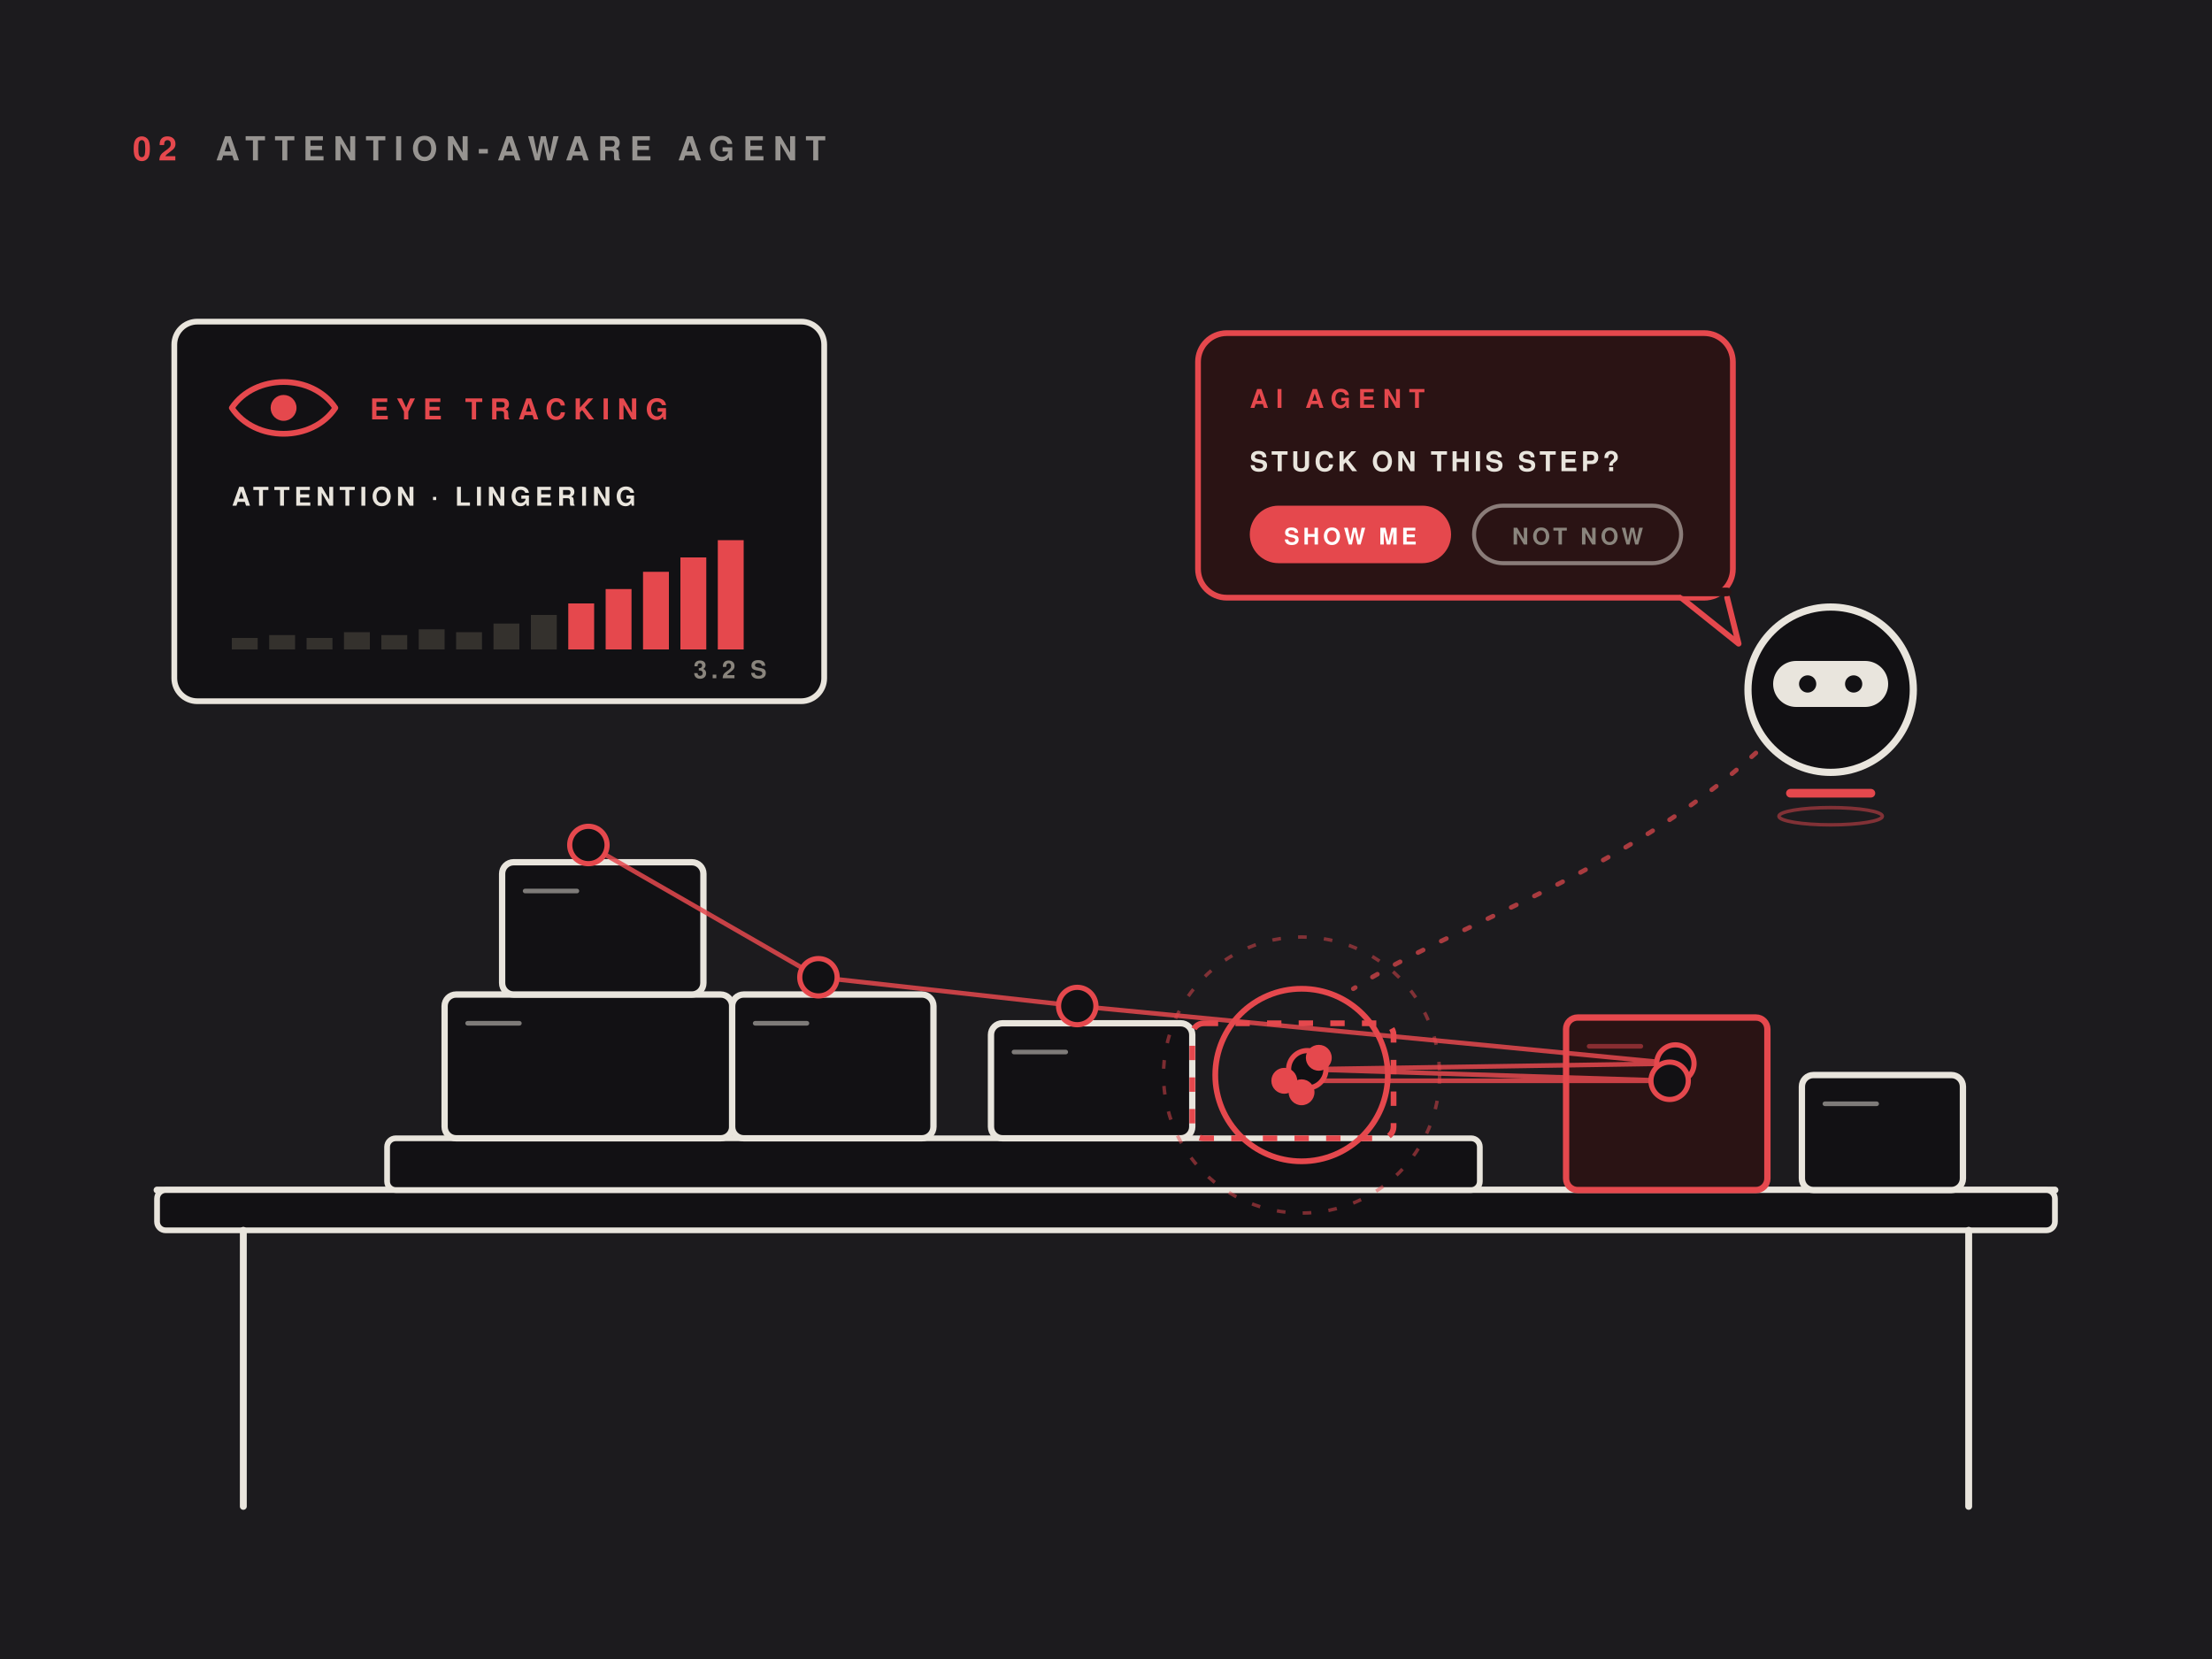
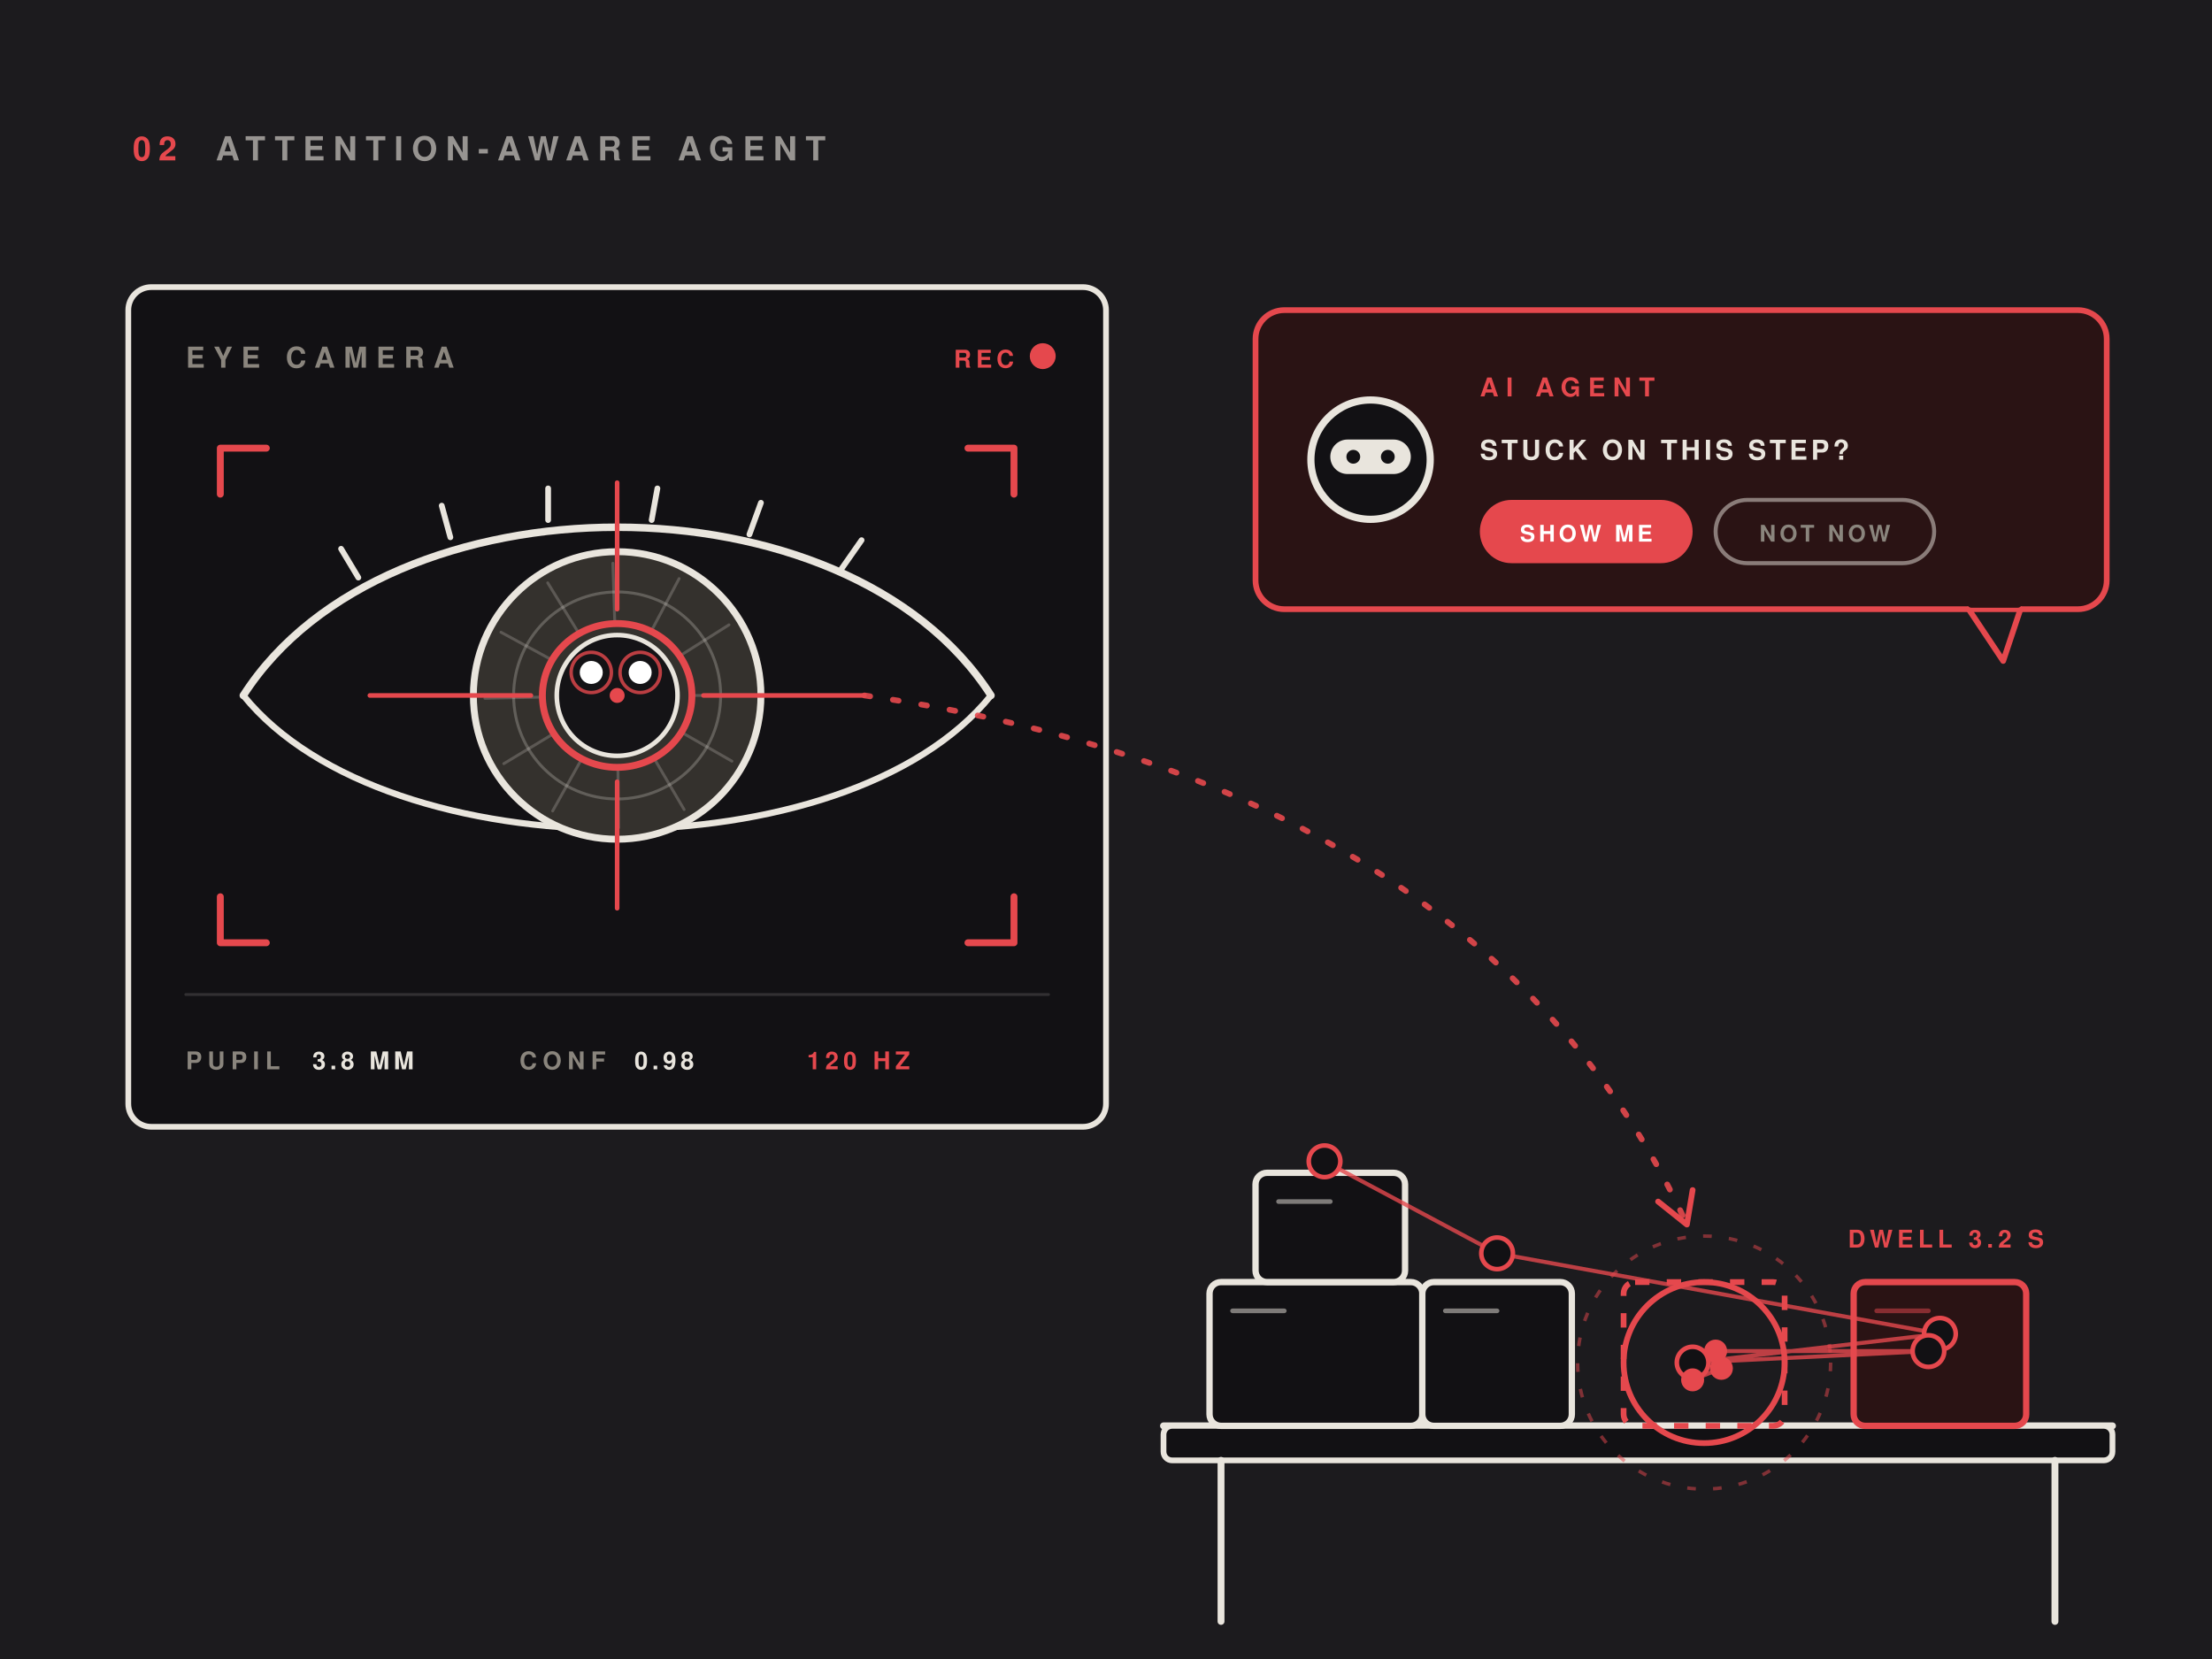
<svg xmlns="http://www.w3.org/2000/svg" viewBox="0 0 800 600" width="800" height="600" role="img">
  <rect width="800" height="600" fill="#1C1B1E" />
  <g transform="translate(400 316) scale(1.04) translate(-400 -300)">
-     <path d="M70 410H730" stroke="#E9E5DD" stroke-width="2.4" fill="none" stroke-linecap="round" stroke-linejoin="round" opacity="1" />
-     <rect x="70.0" y="410.0" width="660.0" height="14.0" rx="3" stroke="#E9E5DD" stroke-width="2" fill="#121114" opacity="1" />
-     <path d="M100 424V520M700 424V520" stroke="#E9E5DD" stroke-width="2.4" fill="none" stroke-linecap="round" stroke-linejoin="round" opacity="1" />
-     <rect x="150.0" y="392.0" width="380.0" height="18.0" rx="3" stroke="#E9E5DD" stroke-width="2" fill="#121114" opacity="1" />
-     <rect x="170.0" y="342.0" width="100.0" height="50.0" rx="4" stroke="#E9E5DD" stroke-width="2.2" fill="#121114" opacity="1" />
-     <path d="M178 352h18" stroke="#E9E5DD" stroke-width="1.6" fill="none" stroke-linecap="round" stroke-linejoin="round" opacity="0.5" />
-     <rect x="270.0" y="342.0" width="70.0" height="50.0" rx="4" stroke="#E9E5DD" stroke-width="2.2" fill="#121114" opacity="1" />
-     <path d="M278 352h18" stroke="#E9E5DD" stroke-width="1.6" fill="none" stroke-linecap="round" stroke-linejoin="round" opacity="0.5" />
-     <rect x="190.0" y="296.0" width="70.0" height="46.0" rx="4" stroke="#E9E5DD" stroke-width="2.2" fill="#121114" opacity="1" />
-     <path d="M198 306h18" stroke="#E9E5DD" stroke-width="1.6" fill="none" stroke-linecap="round" stroke-linejoin="round" opacity="0.5" />
-     <rect x="360.0" y="352.0" width="70.0" height="40.0" rx="4" stroke="#E9E5DD" stroke-width="2.2" fill="#121114" opacity="1" />
-     <path d="M368 362h18" stroke="#E9E5DD" stroke-width="1.6" fill="none" stroke-linecap="round" stroke-linejoin="round" opacity="0.5" />
-     <rect x="430.0" y="352.0" width="70.0" height="40.0" rx="4" stroke="#E5484D" stroke-width="2" fill="none" opacity="1" stroke-dasharray="5 6" />
-     <rect x="560.0" y="350.0" width="70.0" height="60.0" rx="4" stroke="#E5484D" stroke-width="2.2" fill="#2A1314" opacity="1" />
-     <path d="M568 360h18" stroke="#E5484D" stroke-width="1.6" fill="none" stroke-linecap="round" stroke-linejoin="round" opacity="0.5" />
-     <rect x="642.0" y="370.0" width="56.0" height="40.0" rx="4" stroke="#E9E5DD" stroke-width="2.2" fill="#121114" opacity="1" />
-     <path d="M650 380h18" stroke="#E9E5DD" stroke-width="1.6" fill="none" stroke-linecap="round" stroke-linejoin="round" opacity="0.5" />
-     <path d="M220 290 L300 336 L390 346 L598 366 L470 368 L596 372 L462 372 L474 364 L468 376" stroke="#E5484D" stroke-width="1.6" fill="none" stroke-linecap="round" stroke-linejoin="round" opacity="0.85" />
-     <circle cx="220.0" cy="290.0" r="6.5" fill="#121114" opacity="1" />
-     <circle cx="220.0" cy="290.0" r="6.5" stroke="#E5484D" stroke-width="1.8" fill="none" opacity="1" />
-     <circle cx="300.0" cy="336.0" r="6.5" fill="#121114" opacity="1" />
-     <circle cx="300.0" cy="336.0" r="6.5" stroke="#E5484D" stroke-width="1.8" fill="none" opacity="1" />
-     <circle cx="390.0" cy="346.0" r="6.5" fill="#121114" opacity="1" />
-     <circle cx="390.0" cy="346.0" r="6.5" stroke="#E5484D" stroke-width="1.8" fill="none" opacity="1" />
-     <circle cx="598.0" cy="366.0" r="6.5" fill="#121114" opacity="1" />
-     <circle cx="598.0" cy="366.0" r="6.5" stroke="#E5484D" stroke-width="1.8" fill="none" opacity="1" />
-     <circle cx="470.0" cy="368.0" r="6.5" fill="#121114" opacity="1" />
-     <circle cx="470.0" cy="368.0" r="6.5" stroke="#E5484D" stroke-width="1.8" fill="none" opacity="1" />
-     <circle cx="596.0" cy="372.0" r="6.5" fill="#121114" opacity="1" />
-     <circle cx="596.0" cy="372.0" r="6.5" stroke="#E5484D" stroke-width="1.8" fill="none" opacity="1" />
-     <circle cx="462.0" cy="372.0" r="4.5" fill="#E5484D" opacity="1" />
-     <circle cx="474.0" cy="364.0" r="4.5" fill="#E5484D" opacity="1" />
-     <circle cx="468.0" cy="376.0" r="4.5" fill="#E5484D" opacity="1" />
-     <circle cx="468.0" cy="370.0" r="30" stroke="#E5484D" stroke-width="2" fill="none" opacity="1" />
-     <circle cx="468.0" cy="370.0" r="48" stroke="#E5484D" stroke-width="1.2" fill="none" opacity="0.5" stroke-dasharray="3 6" />
-     <rect x="76.0" y="108.0" width="226.0" height="132.0" rx="8" stroke="#E9E5DD" stroke-width="2" fill="#121114" opacity="1" />
-     <path d="M96 138C104 126 124 126 132 138C124 150 104 150 96 138Z" stroke="#E5484D" stroke-width="2" fill="none" stroke-linecap="round" stroke-linejoin="round" opacity="1" />
-     <circle cx="114.0" cy="138.0" r="4.5" fill="#E5484D" opacity="1" />
-     <text x="144" y="142" text-anchor="start" font-family="Figtree, 'Segoe UI', Helvetica, Arial, sans-serif" font-size="10" font-weight="700" letter-spacing="2.6" fill="#E5484D" opacity="1">EYE TRACKING</text>
-     <text x="96" y="172" text-anchor="start" font-family="Figtree, 'Segoe UI', Helvetica, Arial, sans-serif" font-size="9" font-weight="700" letter-spacing="1.6" fill="#E9E5DD" opacity="1">ATTENTION · LINGERING</text>
-     <rect x="96" y="218" width="9" height="4" fill="#34312D" />
-     <rect x="109" y="217" width="9" height="5" fill="#34312D" />
-     <rect x="122" y="218" width="9" height="4" fill="#34312D" />
-     <rect x="135" y="216" width="9" height="6" fill="#34312D" />
-     <rect x="148" y="217" width="9" height="5" fill="#34312D" />
-     <rect x="161" y="215" width="9" height="7" fill="#34312D" />
-     <rect x="174" y="216" width="9" height="6" fill="#34312D" />
-     <rect x="187" y="213" width="9" height="9" fill="#34312D" />
-     <rect x="200" y="210" width="9" height="12" fill="#34312D" />
-     <rect x="213" y="206" width="9" height="16" fill="#E5484D" />
-     <rect x="226" y="201" width="9" height="21" fill="#E5484D" />
-     <rect x="239" y="195" width="9" height="27" fill="#E5484D" />
-     <rect x="252" y="190" width="9" height="32" fill="#E5484D" />
-     <rect x="265" y="184" width="9" height="38" fill="#E5484D" />
-     <text x="282" y="232" text-anchor="end" font-family="Figtree, 'Segoe UI', Helvetica, Arial, sans-serif" font-size="8.5" font-weight="700" letter-spacing="1.4" fill="#8A857D" opacity="1">3.2 S</text>
-     <circle cx="652.0" cy="236.0" r="30" fill="#E9E5DD" opacity="1" />
-     <circle cx="652.0" cy="236.0" r="27.5" fill="#121114" opacity="1" />
-     <rect x="632.0" y="226.0" width="40.0" height="16.0" rx="8" stroke="#E9E5DD" stroke-width="0" fill="#E9E5DD" opacity="1" />
-     <circle cx="644.0" cy="234.0" r="3" fill="#121114" opacity="1" />
-     <circle cx="660.0" cy="234.0" r="3" fill="#121114" opacity="1" />
-     <path d="M638 272h28" stroke="#E5484D" stroke-width="3" fill="none" stroke-linecap="round" stroke-linejoin="round" opacity="1" />
-     <ellipse cx="652" cy="280" rx="18" ry="3" stroke="#E5484D" stroke-width="1.2" fill="none" opacity="0.5" />
-     <path d="M626 258C580 300 520 318 486 340" stroke="#E5484D" stroke-width="1.6" fill="none" stroke-linecap="round" stroke-linejoin="round" opacity="0.7" stroke-dasharray="2 7" />
-     <rect x="432.0" y="112.0" width="186.0" height="92.0" rx="10" stroke="#E5484D" stroke-width="2" fill="#2A1314" opacity="1" />
-     <path d="M600 204l20 16 -4-16" stroke="#E5484D" stroke-width="2" fill="none" stroke-linecap="round" stroke-linejoin="round" opacity="1" />
-     <path d="M601 202h15" stroke="#2A1314" stroke-width="3" fill="none" stroke-linecap="round" stroke-linejoin="round" opacity="1" />
-     <text x="450" y="138" text-anchor="start" font-family="Figtree, 'Segoe UI', Helvetica, Arial, sans-serif" font-size="9" font-weight="700" letter-spacing="2.6" fill="#E5484D" opacity="1">AI AGENT</text>
-     <text x="450" y="160" text-anchor="start" font-family="Figtree, 'Segoe UI', Helvetica, Arial, sans-serif" font-size="9.5" font-weight="700" letter-spacing="1.2" fill="#E9E5DD" opacity="1">STUCK ON THIS STEP?</text>
-     <rect x="450.0" y="172.0" width="70.0" height="20.0" rx="10" stroke="#E5484D" stroke-width="0" fill="#E5484D" opacity="1" />
-     <text x="485" y="185.5" text-anchor="middle" font-family="Figtree, 'Segoe UI', Helvetica, Arial, sans-serif" font-size="8" font-weight="700" letter-spacing="1.2" fill="#FFFFFF" opacity="1">SHOW ME</text>
-     <rect x="528.0" y="172.0" width="72.0" height="20.0" rx="10" stroke="#E9E5DD" stroke-width="1.4" fill="none" opacity="0.5" />
-     <text x="564" y="185.5" text-anchor="middle" font-family="Figtree, 'Segoe UI', Helvetica, Arial, sans-serif" font-size="8" font-weight="700" letter-spacing="1.2" fill="#8A857D" opacity="1">NOT NOW</text>
+     <rect x="60.0" y="96.0" width="340.0" height="292.0" rx="8" stroke="#E9E5DD" stroke-width="2" fill="#121114" opacity="1" />
+     <text x="80" y="124" text-anchor="start" font-family="Figtree, 'Segoe UI', Helvetica, Arial, sans-serif" font-size="10" font-weight="700" letter-spacing="3" fill="#8A857D" opacity="1">EYE CAMERA</text>
+     <circle cx="378.0" cy="120.0" r="4.5" fill="#E5484D" opacity="1" />
+     <text x="368" y="124" text-anchor="end" font-family="Figtree, 'Segoe UI', Helvetica, Arial, sans-serif" font-size="8.5" font-weight="700" letter-spacing="1.6" fill="#E5484D" opacity="1">REC</text>
+     <path d="M92 168V152H108M352 152H368V168M368 308V324H352M108 324H92V308" stroke="#E5484D" stroke-width="2.4" fill="none" stroke-linecap="round" stroke-linejoin="round" opacity="1" />
+     <path d="M100 238C150 160 310 160 360 238" stroke="#E9E5DD" stroke-width="2.6" fill="none" stroke-linecap="round" stroke-linejoin="round" opacity="1" />
+     <path d="M100 238C150 300 310 300 360 238" stroke="#E9E5DD" stroke-width="2.2" fill="none" stroke-linecap="round" stroke-linejoin="round" opacity="1" />
+     <path d="M140 197l-6 -10" stroke="#E9E5DD" stroke-width="2" fill="none" stroke-linecap="round" stroke-linejoin="round" opacity="1" />
+     <path d="M172 183l-3 -11" stroke="#E9E5DD" stroke-width="2" fill="none" stroke-linecap="round" stroke-linejoin="round" opacity="1" />
+     <path d="M206 177l0 -11" stroke="#E9E5DD" stroke-width="2" fill="none" stroke-linecap="round" stroke-linejoin="round" opacity="1" />
+     <path d="M242 177l2 -11" stroke="#E9E5DD" stroke-width="2" fill="none" stroke-linecap="round" stroke-linejoin="round" opacity="1" />
+     <path d="M276 182l4 -11" stroke="#E9E5DD" stroke-width="2" fill="none" stroke-linecap="round" stroke-linejoin="round" opacity="1" />
+     <path d="M308 194l7 -10" stroke="#E9E5DD" stroke-width="2" fill="none" stroke-linecap="round" stroke-linejoin="round" opacity="1" />
+     <circle cx="230.0" cy="238.0" r="50" fill="#34312D" opacity="1" />
+     <circle cx="230.0" cy="238.0" r="50" stroke="#E9E5DD" stroke-width="2.4" fill="none" opacity="1" />
+     <circle cx="230.0" cy="238.0" r="36" stroke="#E9E5DD" stroke-width="1" fill="none" opacity="0.25" />
+     <path d="M256.0 238.0L276.0 238.0" stroke="#E9E5DD" stroke-width="1" fill="none" stroke-linecap="round" stroke-linejoin="round" opacity="0.22" />
+     <path d="M252.563 250.919L269.92 260.856" stroke="#E9E5DD" stroke-width="1" fill="none" stroke-linecap="round" stroke-linejoin="round" opacity="0.22" />
+     <path d="M243.162 260.423L253.286 277.671" stroke="#E9E5DD" stroke-width="1" fill="none" stroke-linecap="round" stroke-linejoin="round" opacity="0.22" />
+     <path d="M230.281 263.998L230.497 283.997" stroke="#E9E5DD" stroke-width="1" fill="none" stroke-linecap="round" stroke-linejoin="round" opacity="0.22" />
+     <path d="M217.325 260.701L207.576 278.164" stroke="#E9E5DD" stroke-width="1" fill="none" stroke-linecap="round" stroke-linejoin="round" opacity="0.22" />
+     <path d="M207.721 251.403L190.583 261.713" stroke="#E9E5DD" stroke-width="1" fill="none" stroke-linecap="round" stroke-linejoin="round" opacity="0.22" />
+     <path d="M204.006 238.561L184.011 238.993" stroke="#E9E5DD" stroke-width="1" fill="none" stroke-linecap="round" stroke-linejoin="round" opacity="0.22" />
+     <path d="M207.163 225.571L189.596 216.011" stroke="#E9E5DD" stroke-width="1" fill="none" stroke-linecap="round" stroke-linejoin="round" opacity="0.22" />
+     <path d="M216.357 215.867L205.863 198.841" stroke="#E9E5DD" stroke-width="1" fill="none" stroke-linecap="round" stroke-linejoin="round" opacity="0.22" />
+     <path d="M229.158 212.014L228.51 192.024" stroke="#E9E5DD" stroke-width="1" fill="none" stroke-linecap="round" stroke-linejoin="round" opacity="0.22" />
+     <path d="M242.181 215.03L251.552 197.361" stroke="#E9E5DD" stroke-width="1" fill="none" stroke-linecap="round" stroke-linejoin="round" opacity="0.22" />
+     <path d="M251.985 224.119L268.896 213.441" stroke="#E9E5DD" stroke-width="1" fill="none" stroke-linecap="round" stroke-linejoin="round" opacity="0.22" />
+     <circle cx="230.0" cy="238.0" r="21" fill="#141316" opacity="1" />
+     <circle cx="230.0" cy="238.0" r="21" stroke="#E9E5DD" stroke-width="1.6" fill="none" opacity="1" />
+     <circle cx="221.0" cy="230.0" r="4" fill="#FFFFFF" opacity="1" />
+     <circle cx="238.0" cy="230.0" r="4" fill="#FFFFFF" opacity="1" />
+     <ellipse cx="230" cy="238" rx="26" ry="25" stroke="#E5484D" stroke-width="2.4" fill="none" opacity="1" />
+     <path d="M230 164V208M230 268V312M144 238H200M260 238H316" stroke="#E5484D" stroke-width="1.6" fill="none" stroke-linecap="round" stroke-linejoin="round" opacity="1" />
+     <circle cx="230.0" cy="238.0" r="2.6" fill="#E5484D" opacity="1" />
+     <circle cx="221.0" cy="230.0" r="7" stroke="#E5484D" stroke-width="1.2" fill="none" opacity="0.8" />
+     <circle cx="238.0" cy="230.0" r="7" stroke="#E5484D" stroke-width="1.2" fill="none" opacity="0.8" />
+     <path d="M80 342H380" stroke="#E9E5DD" stroke-width="1" fill="none" stroke-linecap="round" stroke-linejoin="round" opacity="0.15" />
+     <text x="80" y="368" text-anchor="start" font-family="Figtree, 'Segoe UI', Helvetica, Arial, sans-serif" font-size="8.5" font-weight="700" letter-spacing="2" fill="#8A857D" opacity="1">PUPIL</text>
+     <text x="124" y="368" text-anchor="start" font-family="Figtree, 'Segoe UI', Helvetica, Arial, sans-serif" font-size="8.5" font-weight="700" letter-spacing="1.4" fill="#E9E5DD" opacity="1">3.8 MM</text>
+     <text x="196" y="368" text-anchor="start" font-family="Figtree, 'Segoe UI', Helvetica, Arial, sans-serif" font-size="8.5" font-weight="700" letter-spacing="2" fill="#8A857D" opacity="1">CONF</text>
+     <text x="236" y="368" text-anchor="start" font-family="Figtree, 'Segoe UI', Helvetica, Arial, sans-serif" font-size="8.5" font-weight="700" letter-spacing="1.4" fill="#E9E5DD" opacity="1">0.98</text>
+     <text x="296" y="368" text-anchor="start" font-family="Figtree, 'Segoe UI', Helvetica, Arial, sans-serif" font-size="8.5" font-weight="700" letter-spacing="1.6" fill="#E5484D" opacity="1">120 HZ</text>
+     <path d="M420 492H750" stroke="#E9E5DD" stroke-width="2.4" fill="none" stroke-linecap="round" stroke-linejoin="round" opacity="1" />
+     <rect x="420.0" y="492.0" width="330.0" height="12.0" rx="3" stroke="#E9E5DD" stroke-width="2" fill="#121114" opacity="1" />
+     <path d="M440 504V560M730 504V560" stroke="#E9E5DD" stroke-width="2.4" fill="none" stroke-linecap="round" stroke-linejoin="round" opacity="1" />
+     <rect x="436.0" y="442.0" width="74.0" height="50.0" rx="4" stroke="#E9E5DD" stroke-width="2.2" fill="#121114" opacity="1" />
+     <path d="M444 452h18" stroke="#E9E5DD" stroke-width="1.6" fill="none" stroke-linecap="round" stroke-linejoin="round" opacity="0.5" />
+     <rect x="510.0" y="442.0" width="52.0" height="50.0" rx="4" stroke="#E9E5DD" stroke-width="2.2" fill="#121114" opacity="1" />
+     <path d="M518 452h18" stroke="#E9E5DD" stroke-width="1.6" fill="none" stroke-linecap="round" stroke-linejoin="round" opacity="0.5" />
+     <rect x="452.0" y="404.0" width="52.0" height="38.0" rx="4" stroke="#E9E5DD" stroke-width="2.2" fill="#121114" opacity="1" />
+     <path d="M460 414h18" stroke="#E9E5DD" stroke-width="1.6" fill="none" stroke-linecap="round" stroke-linejoin="round" opacity="0.5" />
+     <rect x="580.0" y="442.0" width="56.0" height="50.0" rx="4" stroke="#E5484D" stroke-width="2" fill="none" opacity="1" stroke-dasharray="5 6" />
+     <rect x="660.0" y="442.0" width="60.0" height="50.0" rx="4" stroke="#E5484D" stroke-width="2.2" fill="#2A1314" opacity="1" />
+     <path d="M668 452h18" stroke="#E5484D" stroke-width="1.6" fill="none" stroke-linecap="round" stroke-linejoin="round" opacity="0.5" />
+     <path d="M476 400 L536 432 L690 460 L604 470 L686 466 L612 466 L604 476 L614 472" stroke="#E5484D" stroke-width="1.4" fill="none" stroke-linecap="round" stroke-linejoin="round" opacity="0.8" />
+     <circle cx="476.0" cy="400.0" r="5.5" fill="#121114" opacity="1" />
+     <circle cx="476.0" cy="400.0" r="5.5" stroke="#E5484D" stroke-width="1.6" fill="none" opacity="1" />
+     <circle cx="536.0" cy="432.0" r="5.5" fill="#121114" opacity="1" />
+     <circle cx="536.0" cy="432.0" r="5.5" stroke="#E5484D" stroke-width="1.6" fill="none" opacity="1" />
+     <circle cx="690.0" cy="460.0" r="5.5" fill="#121114" opacity="1" />
+     <circle cx="690.0" cy="460.0" r="5.5" stroke="#E5484D" stroke-width="1.6" fill="none" opacity="1" />
+     <circle cx="604.0" cy="470.0" r="5.5" fill="#121114" opacity="1" />
+     <circle cx="604.0" cy="470.0" r="5.5" stroke="#E5484D" stroke-width="1.6" fill="none" opacity="1" />
+     <circle cx="686.0" cy="466.0" r="5.5" fill="#121114" opacity="1" />
+     <circle cx="686.0" cy="466.0" r="5.5" stroke="#E5484D" stroke-width="1.6" fill="none" opacity="1" />
+     <circle cx="612.0" cy="466.0" r="4" fill="#E5484D" opacity="1" />
+     <circle cx="604.0" cy="476.0" r="4" fill="#E5484D" opacity="1" />
+     <circle cx="614.0" cy="472.0" r="4" fill="#E5484D" opacity="1" />
+     <circle cx="608.0" cy="470.0" r="28" stroke="#E5484D" stroke-width="2" fill="none" opacity="1" />
+     <circle cx="608.0" cy="470.0" r="44" stroke="#E5484D" stroke-width="1.2" fill="none" opacity="0.5" stroke-dasharray="3 6" />
+     <text x="658" y="430" text-anchor="start" font-family="Figtree, 'Segoe UI', Helvetica, Arial, sans-serif" font-size="8.5" font-weight="700" letter-spacing="1.6" fill="#E5484D" opacity="1">DWELL 3.2 S</text>
+     <path d="M316 238C470 260 560 330 602 422" stroke="#E5484D" stroke-width="2" fill="none" stroke-linecap="round" stroke-linejoin="round" opacity="0.9" stroke-dasharray="2 8" />
+     <path d="M592 414l10 8 2-12" stroke="#E5484D" stroke-width="2" fill="none" stroke-linecap="round" stroke-linejoin="round" opacity="1" />
+     <rect x="452.0" y="104.0" width="296.0" height="104.0" rx="10" stroke="#E5484D" stroke-width="2" fill="#2A1314" opacity="1" />
+     <circle cx="492.0" cy="156.0" r="22" fill="#E9E5DD" opacity="1" />
+     <circle cx="492.0" cy="156.0" r="19.5" fill="#121114" opacity="1" />
+     <rect x="478.0" y="149.0" width="28.0" height="12.0" rx="6" stroke="#E9E5DD" stroke-width="0" fill="#E9E5DD" opacity="1" />
+     <circle cx="486.0" cy="155.0" r="2.4" fill="#121114" opacity="1" />
+     <circle cx="498.0" cy="155.0" r="2.4" fill="#121114" opacity="1" />
+     <text x="530" y="134" text-anchor="start" font-family="Figtree, 'Segoe UI', Helvetica, Arial, sans-serif" font-size="9" font-weight="700" letter-spacing="2.6" fill="#E5484D" opacity="1">AI AGENT</text>
+     <text x="530" y="156" text-anchor="start" font-family="Figtree, 'Segoe UI', Helvetica, Arial, sans-serif" font-size="9.5" font-weight="700" letter-spacing="1.2" fill="#E9E5DD" opacity="1">STUCK ON THIS STEP?</text>
+     <rect x="530.0" y="170.0" width="74.0" height="22.0" rx="11" stroke="#E5484D" stroke-width="0" fill="#E5484D" opacity="1" />
+     <text x="567" y="184.5" text-anchor="middle" font-family="Figtree, 'Segoe UI', Helvetica, Arial, sans-serif" font-size="8" font-weight="700" letter-spacing="1.2" fill="#FFFFFF" opacity="1">SHOW ME</text>
+     <rect x="612.0" y="170.0" width="76.0" height="22.0" rx="11" stroke="#E9E5DD" stroke-width="1.4" fill="none" opacity="0.5" />
+     <text x="650" y="184.5" text-anchor="middle" font-family="Figtree, 'Segoe UI', Helvetica, Arial, sans-serif" font-size="8" font-weight="700" letter-spacing="1.2" fill="#8A857D" opacity="1">NOT NOW</text>
+     <path d="M700 208l12 18 6-18" stroke="#E5484D" stroke-width="2" fill="none" stroke-linecap="round" stroke-linejoin="round" opacity="1" />
+     <path d="M701 206h16" stroke="#2A1314" stroke-width="3" fill="none" stroke-linecap="round" stroke-linejoin="round" opacity="1" />
  </g>
  <text x="48" y="58" text-anchor="start" font-family="Figtree, 'Segoe UI', Helvetica, Arial, sans-serif" font-size="12" font-weight="700" letter-spacing="2.6" fill="#E5484D" opacity="1">02</text>
  <text x="78" y="58" text-anchor="start" font-family="Figtree, 'Segoe UI', Helvetica, Arial, sans-serif" font-size="12" font-weight="600" letter-spacing="3" fill="#E9E5DD" opacity="0.6">ATTENTION-AWARE AGENT</text>
</svg>
